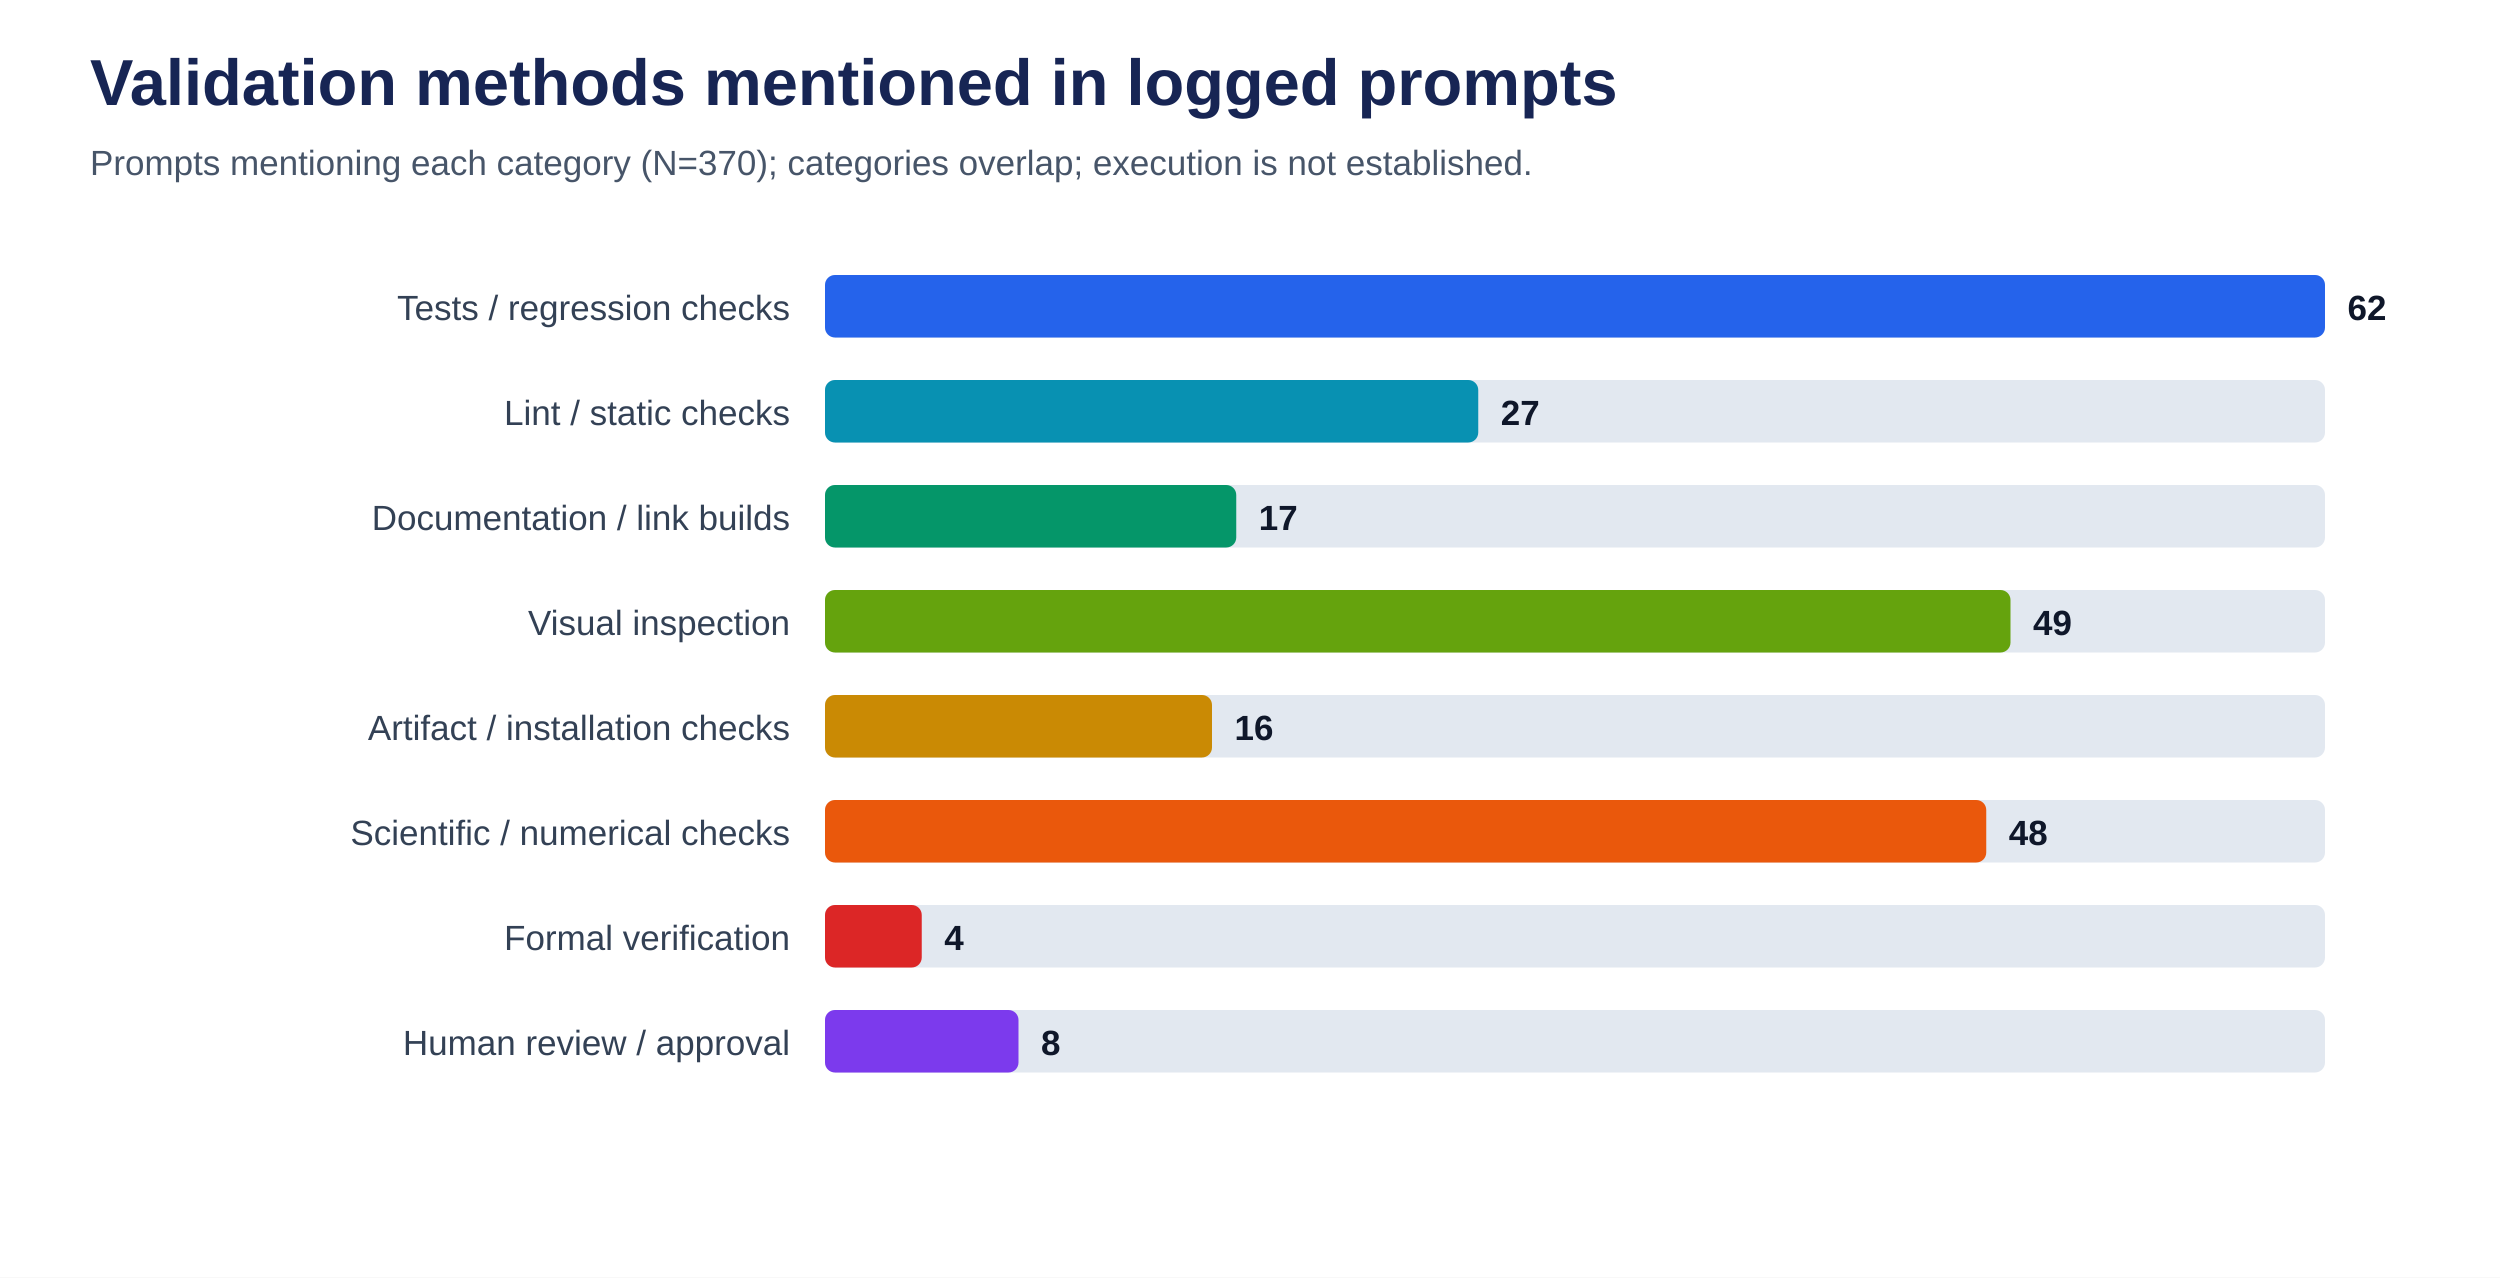
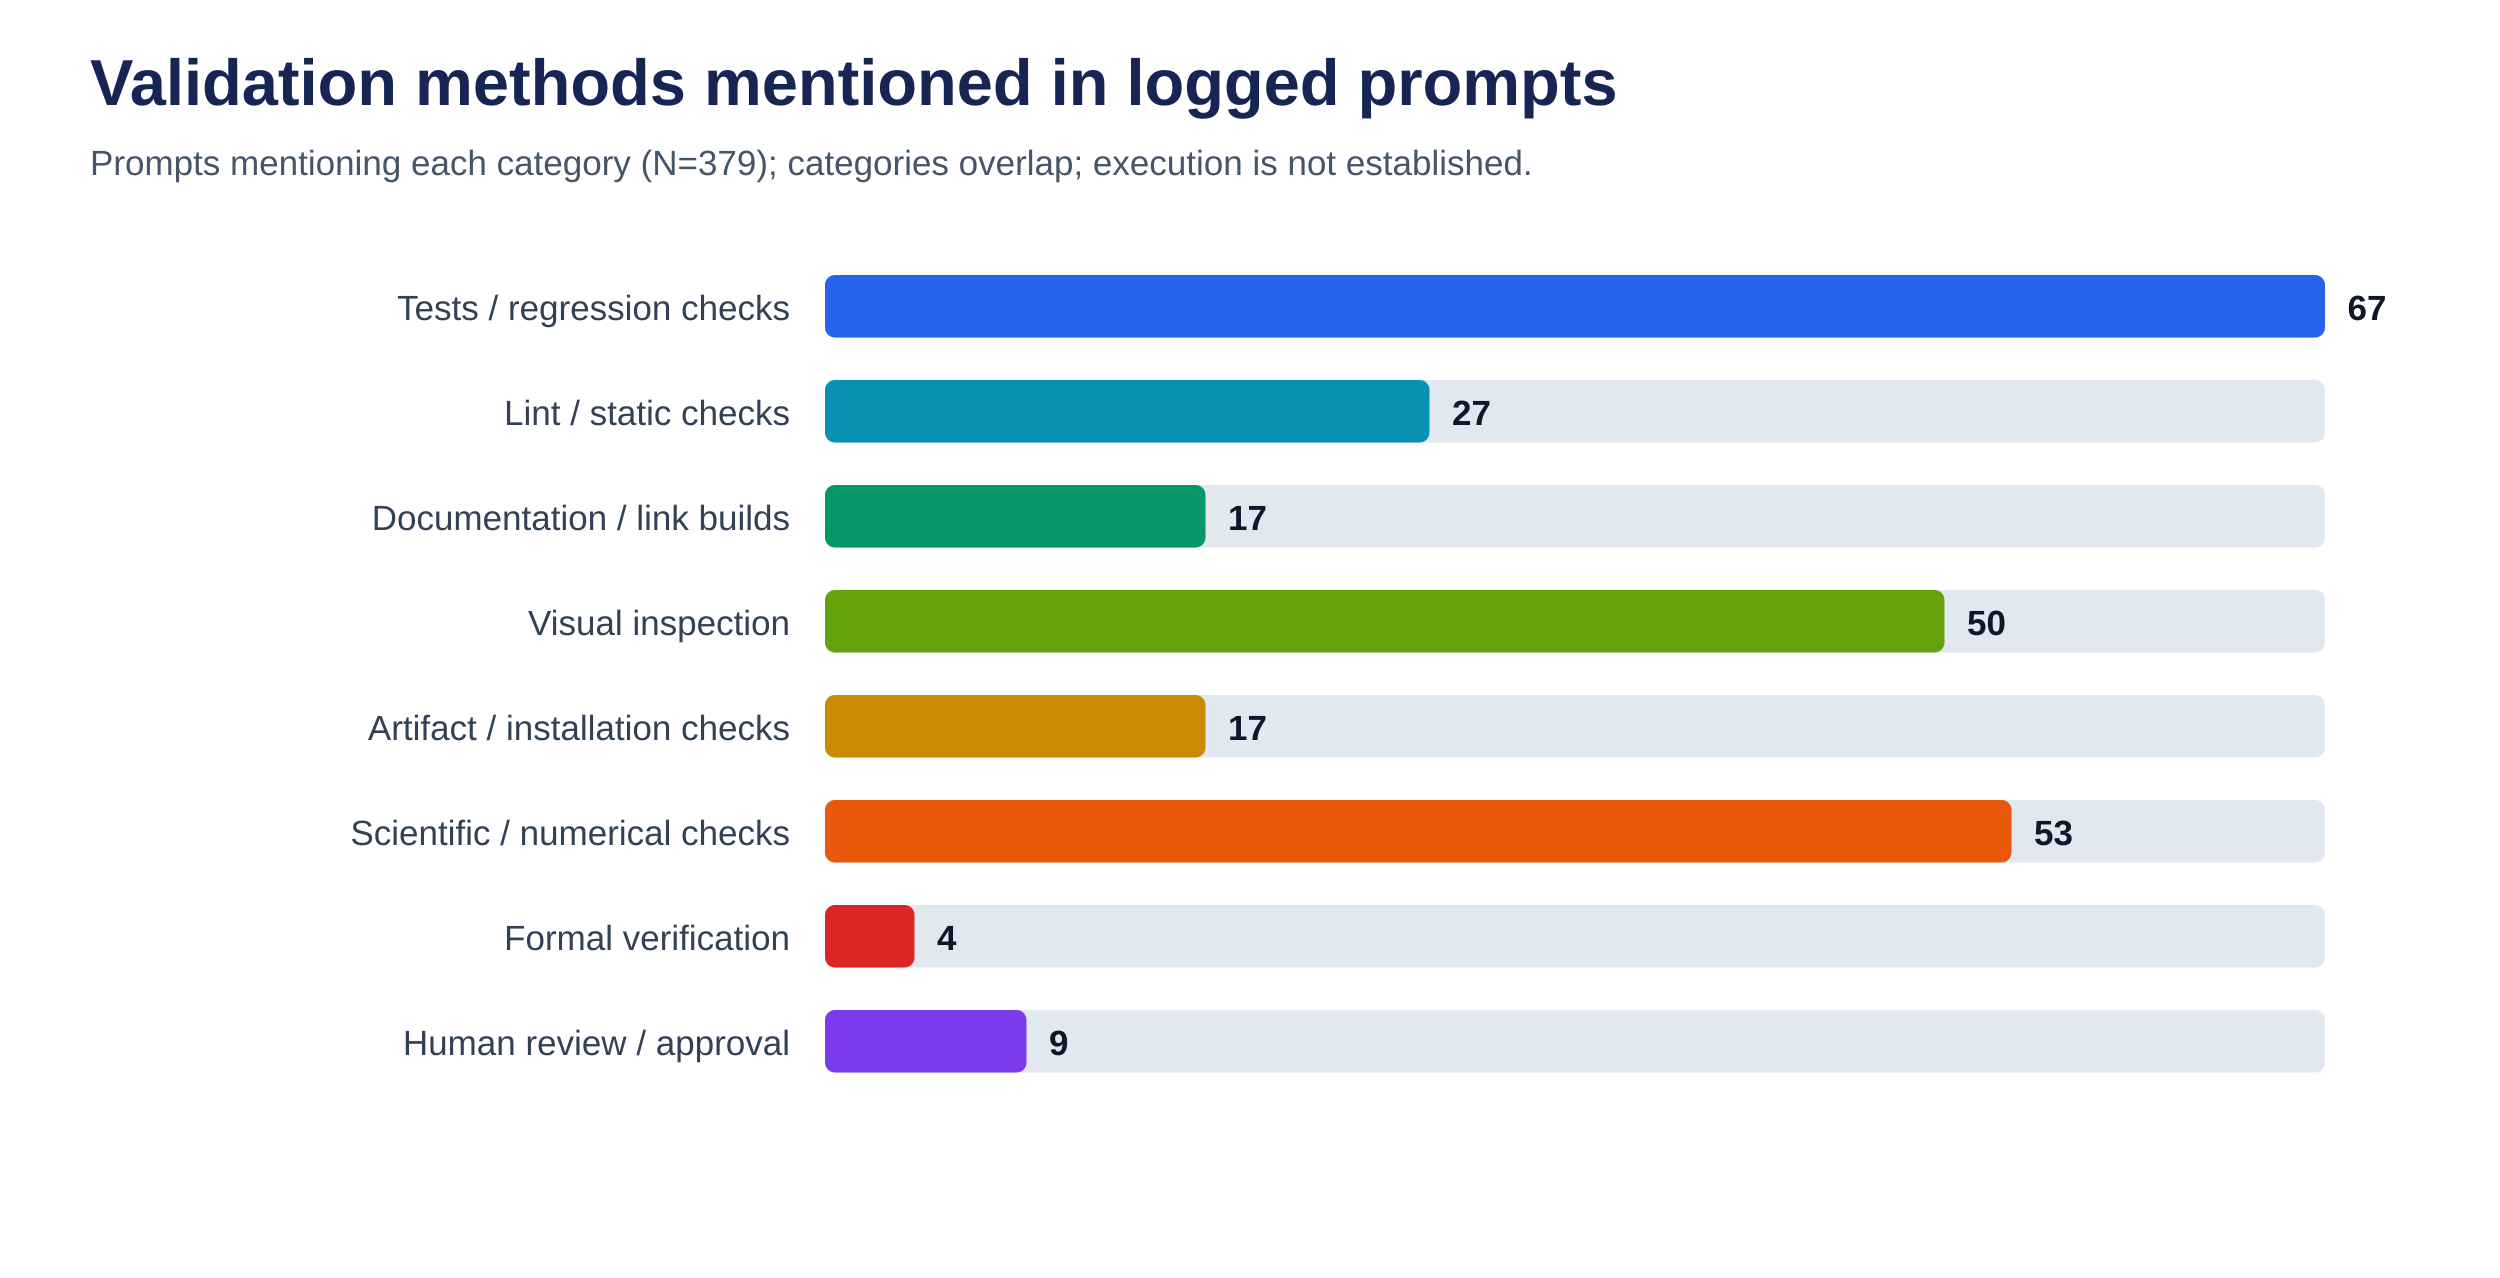
<svg xmlns="http://www.w3.org/2000/svg" viewBox="0 0 1000 511" role="img" aria-labelledby="title desc">
  <rect width="100%" height="100%" fill="#ffffff" />
  <text x="36" y="42" font-family="Arial, sans-serif" font-size="26" font-weight="700" fill="#172554">Validation methods mentioned in logged prompts</text>
-   <text x="36" y="70" font-family="Arial, sans-serif" font-size="14" fill="#475569">Prompts mentioning each category (N=370); categories overlap; execution is not established.</text>
+   <text x="36" y="70" font-family="Arial, sans-serif" font-size="14" fill="#475569">Prompts mentioning each category (N=379); categories overlap; execution is not established.</text>
  <text x="316" y="128" text-anchor="end" font-family="Arial, sans-serif" font-size="14" fill="#334155">Tests / regression checks</text>
  <rect x="330" y="110" width="600" height="25" rx="4" fill="#e2e8f0" />
  <rect x="330" y="110" width="600.0" height="25" rx="4" fill="#2563eb" />
-   <text x="939.0" y="128" font-family="Arial, sans-serif" font-size="14" font-weight="700" fill="#0f172a">62</text>
+   <text x="939.0" y="128" font-family="Arial, sans-serif" font-size="14" font-weight="700" fill="#0f172a">67</text>
  <text x="316" y="170" text-anchor="end" font-family="Arial, sans-serif" font-size="14" fill="#334155">Lint / static checks</text>
  <rect x="330" y="152" width="600" height="25" rx="4" fill="#e2e8f0" />
-   <rect x="330" y="152" width="261.3" height="25" rx="4" fill="#0891b2" />
-   <text x="600.3" y="170" font-family="Arial, sans-serif" font-size="14" font-weight="700" fill="#0f172a">27</text>
+   <rect x="330" y="152" width="241.8" height="25" rx="4" fill="#0891b2" />
+   <text x="580.8" y="170" font-family="Arial, sans-serif" font-size="14" font-weight="700" fill="#0f172a">27</text>
  <text x="316" y="212" text-anchor="end" font-family="Arial, sans-serif" font-size="14" fill="#334155">Documentation / link builds</text>
  <rect x="330" y="194" width="600" height="25" rx="4" fill="#e2e8f0" />
-   <rect x="330" y="194" width="164.5" height="25" rx="4" fill="#059669" />
-   <text x="503.5" y="212" font-family="Arial, sans-serif" font-size="14" font-weight="700" fill="#0f172a">17</text>
+   <rect x="330" y="194" width="152.2" height="25" rx="4" fill="#059669" />
+   <text x="491.2" y="212" font-family="Arial, sans-serif" font-size="14" font-weight="700" fill="#0f172a">17</text>
  <text x="316" y="254" text-anchor="end" font-family="Arial, sans-serif" font-size="14" fill="#334155">Visual inspection</text>
  <rect x="330" y="236" width="600" height="25" rx="4" fill="#e2e8f0" />
-   <rect x="330" y="236" width="474.2" height="25" rx="4" fill="#65a30d" />
-   <text x="813.2" y="254" font-family="Arial, sans-serif" font-size="14" font-weight="700" fill="#0f172a">49</text>
+   <rect x="330" y="236" width="447.8" height="25" rx="4" fill="#65a30d" />
+   <text x="786.8" y="254" font-family="Arial, sans-serif" font-size="14" font-weight="700" fill="#0f172a">50</text>
  <text x="316" y="296" text-anchor="end" font-family="Arial, sans-serif" font-size="14" fill="#334155">Artifact / installation checks</text>
  <rect x="330" y="278" width="600" height="25" rx="4" fill="#e2e8f0" />
-   <rect x="330" y="278" width="154.8" height="25" rx="4" fill="#ca8a04" />
-   <text x="493.8" y="296" font-family="Arial, sans-serif" font-size="14" font-weight="700" fill="#0f172a">16</text>
+   <rect x="330" y="278" width="152.2" height="25" rx="4" fill="#ca8a04" />
+   <text x="491.2" y="296" font-family="Arial, sans-serif" font-size="14" font-weight="700" fill="#0f172a">17</text>
  <text x="316" y="338" text-anchor="end" font-family="Arial, sans-serif" font-size="14" fill="#334155">Scientific / numerical checks</text>
  <rect x="330" y="320" width="600" height="25" rx="4" fill="#e2e8f0" />
-   <rect x="330" y="320" width="464.5" height="25" rx="4" fill="#ea580c" />
-   <text x="803.5" y="338" font-family="Arial, sans-serif" font-size="14" font-weight="700" fill="#0f172a">48</text>
+   <rect x="330" y="320" width="474.6" height="25" rx="4" fill="#ea580c" />
+   <text x="813.6" y="338" font-family="Arial, sans-serif" font-size="14" font-weight="700" fill="#0f172a">53</text>
  <text x="316" y="380" text-anchor="end" font-family="Arial, sans-serif" font-size="14" fill="#334155">Formal verification</text>
  <rect x="330" y="362" width="600" height="25" rx="4" fill="#e2e8f0" />
-   <rect x="330" y="362" width="38.7" height="25" rx="4" fill="#dc2626" />
-   <text x="377.7" y="380" font-family="Arial, sans-serif" font-size="14" font-weight="700" fill="#0f172a">4</text>
+   <rect x="330" y="362" width="35.8" height="25" rx="4" fill="#dc2626" />
+   <text x="374.8" y="380" font-family="Arial, sans-serif" font-size="14" font-weight="700" fill="#0f172a">4</text>
  <text x="316" y="422" text-anchor="end" font-family="Arial, sans-serif" font-size="14" fill="#334155">Human review / approval</text>
  <rect x="330" y="404" width="600" height="25" rx="4" fill="#e2e8f0" />
-   <rect x="330" y="404" width="77.4" height="25" rx="4" fill="#7c3aed" />
-   <text x="416.4" y="422" font-family="Arial, sans-serif" font-size="14" font-weight="700" fill="#0f172a">8</text>
+   <rect x="330" y="404" width="80.6" height="25" rx="4" fill="#7c3aed" />
+   <text x="419.6" y="422" font-family="Arial, sans-serif" font-size="14" font-weight="700" fill="#0f172a">9</text>
</svg>
